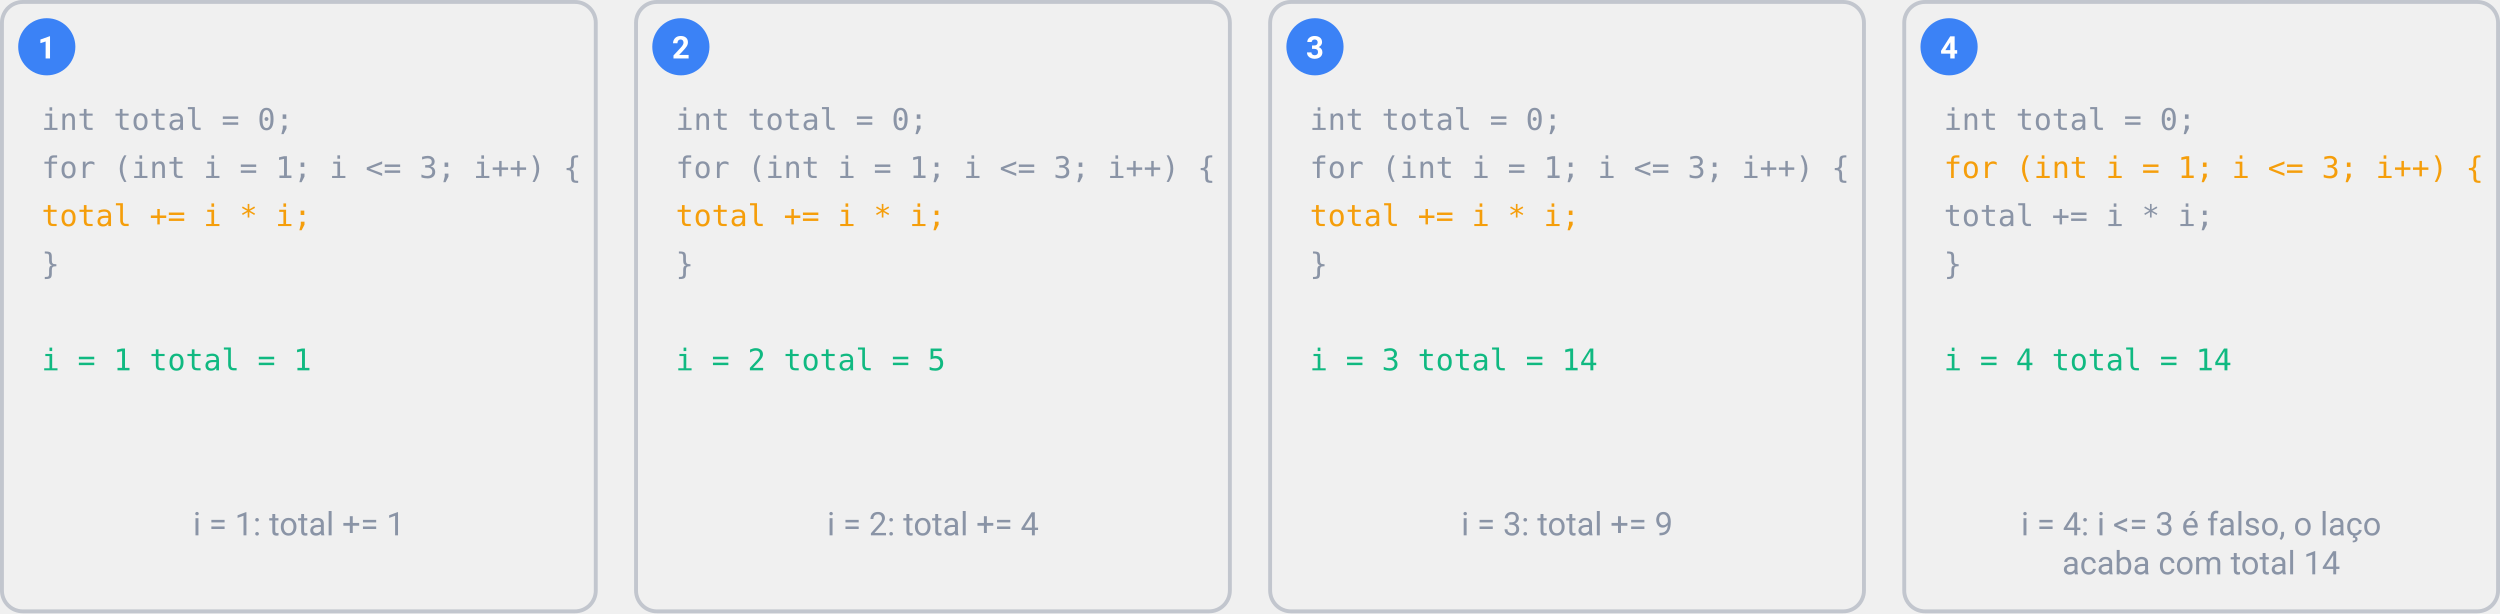
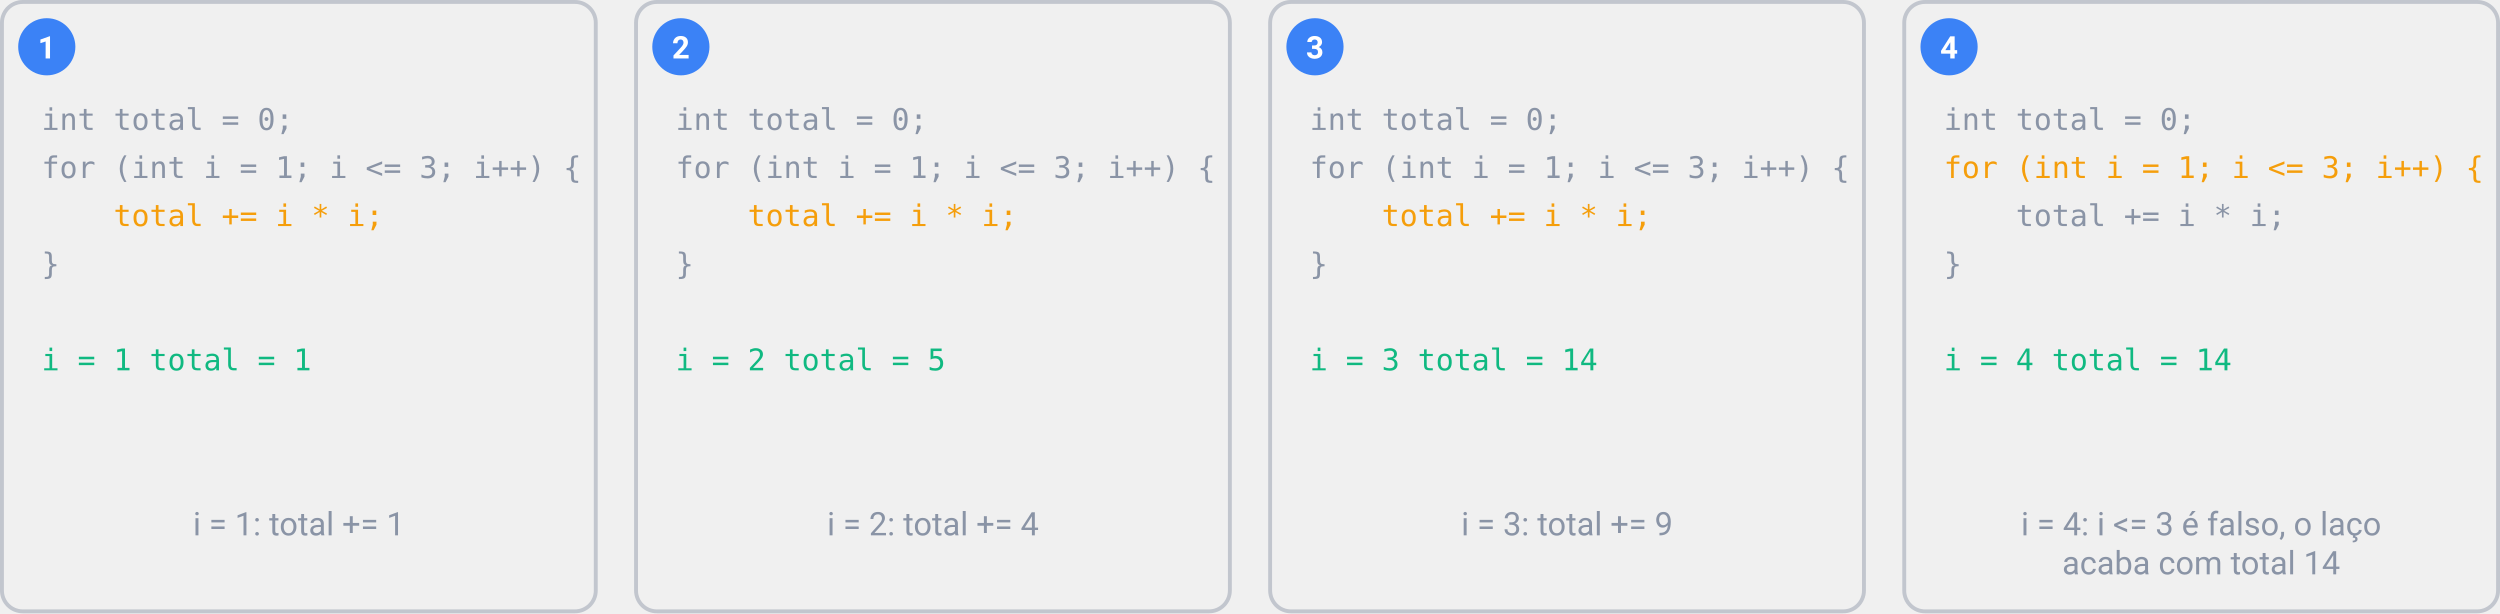
<svg xmlns="http://www.w3.org/2000/svg" viewBox="0 0 962 236" role="img" aria-label="Um laço for somando os quadrados de 1 a 3: total vai a 1, 5, 14, e o laço para quando i chega a 4">
  <g transform="translate(0 0)">
    <rect x="0.75" y="0.75" width="228.5" height="234.5" rx="8" fill="none" stroke="#8a94a6" stroke-opacity="0.45" stroke-width="1.5" />
    <circle cx="18" cy="18" r="11" fill="#3b82f6" />
    <text x="18" y="22.5" fill="#ffffff" font-size="12" font-weight="700" text-anchor="middle" font-family="-apple-system, 'Segoe UI', Roboto, sans-serif">1</text>
    <text x="16" y="50.0" fill="#8a94a6" font-size="11.5" text-anchor="start" font-family="ui-monospace, Menlo, Consolas, monospace">int total = 0;</text>
    <text x="16" y="68.5" fill="#8a94a6" font-size="11.5" text-anchor="start" font-family="ui-monospace, Menlo, Consolas, monospace">for (int i = 1; i &lt;= 3; i++) {</text>
-     <text x="16" y="87.0" fill="#f59e0b" font-size="11.5" text-anchor="start" font-family="ui-monospace, Menlo, Consolas, monospace">    total += i * i;</text>
+     <text x="16" y="87.0" fill="#f59e0b" font-size="11.5" text-anchor="start" font-family="ui-monospace, Menlo, Consolas, monospace" xml:space="preserve">    total += i * i;</text>
    <text x="16" y="105.5" fill="#8a94a6" font-size="11.5" text-anchor="start" font-family="ui-monospace, Menlo, Consolas, monospace">}</text>
    <text x="16" y="124.0" fill="#3b82f6" font-size="11.5" text-anchor="start" font-family="ui-monospace, Menlo, Consolas, monospace" />
    <text x="16" y="142.5" fill="#10b981" font-size="11.5" text-anchor="start" font-family="ui-monospace, Menlo, Consolas, monospace">i = 1   total = 1</text>
    <text x="115.0" y="206" fill="#8a94a6" font-size="12.5" text-anchor="middle" font-family="-apple-system, 'Segoe UI', Roboto, sans-serif">i = 1: total += 1</text>
  </g>
  <g transform="translate(244 0)">
    <rect x="0.75" y="0.75" width="228.5" height="234.5" rx="8" fill="none" stroke="#8a94a6" stroke-opacity="0.45" stroke-width="1.5" />
    <circle cx="18" cy="18" r="11" fill="#3b82f6" />
    <text x="18" y="22.5" fill="#ffffff" font-size="12" font-weight="700" text-anchor="middle" font-family="-apple-system, 'Segoe UI', Roboto, sans-serif">2</text>
    <text x="16" y="50.0" fill="#8a94a6" font-size="11.5" text-anchor="start" font-family="ui-monospace, Menlo, Consolas, monospace">int total = 0;</text>
    <text x="16" y="68.5" fill="#8a94a6" font-size="11.5" text-anchor="start" font-family="ui-monospace, Menlo, Consolas, monospace">for (int i = 1; i &lt;= 3; i++) {</text>
-     <text x="16" y="87.0" fill="#f59e0b" font-size="11.5" text-anchor="start" font-family="ui-monospace, Menlo, Consolas, monospace">    total += i * i;</text>
+     <text x="16" y="87.0" fill="#f59e0b" font-size="11.5" text-anchor="start" font-family="ui-monospace, Menlo, Consolas, monospace" xml:space="preserve">    total += i * i;</text>
    <text x="16" y="105.5" fill="#8a94a6" font-size="11.5" text-anchor="start" font-family="ui-monospace, Menlo, Consolas, monospace">}</text>
    <text x="16" y="124.0" fill="#3b82f6" font-size="11.5" text-anchor="start" font-family="ui-monospace, Menlo, Consolas, monospace" />
    <text x="16" y="142.5" fill="#10b981" font-size="11.5" text-anchor="start" font-family="ui-monospace, Menlo, Consolas, monospace">i = 2   total = 5</text>
    <text x="115.0" y="206" fill="#8a94a6" font-size="12.5" text-anchor="middle" font-family="-apple-system, 'Segoe UI', Roboto, sans-serif">i = 2: total += 4</text>
  </g>
  <g transform="translate(488 0)">
    <rect x="0.75" y="0.75" width="228.5" height="234.5" rx="8" fill="none" stroke="#8a94a6" stroke-opacity="0.45" stroke-width="1.5" />
    <circle cx="18" cy="18" r="11" fill="#3b82f6" />
    <text x="18" y="22.5" fill="#ffffff" font-size="12" font-weight="700" text-anchor="middle" font-family="-apple-system, 'Segoe UI', Roboto, sans-serif">3</text>
    <text x="16" y="50.0" fill="#8a94a6" font-size="11.5" text-anchor="start" font-family="ui-monospace, Menlo, Consolas, monospace">int total = 0;</text>
    <text x="16" y="68.5" fill="#8a94a6" font-size="11.5" text-anchor="start" font-family="ui-monospace, Menlo, Consolas, monospace">for (int i = 1; i &lt;= 3; i++) {</text>
-     <text x="16" y="87.0" fill="#f59e0b" font-size="11.5" text-anchor="start" font-family="ui-monospace, Menlo, Consolas, monospace">    total += i * i;</text>
+     <text x="16" y="87.0" fill="#f59e0b" font-size="11.5" text-anchor="start" font-family="ui-monospace, Menlo, Consolas, monospace" xml:space="preserve">    total += i * i;</text>
    <text x="16" y="105.5" fill="#8a94a6" font-size="11.5" text-anchor="start" font-family="ui-monospace, Menlo, Consolas, monospace">}</text>
    <text x="16" y="124.0" fill="#3b82f6" font-size="11.5" text-anchor="start" font-family="ui-monospace, Menlo, Consolas, monospace" />
    <text x="16" y="142.5" fill="#10b981" font-size="11.5" text-anchor="start" font-family="ui-monospace, Menlo, Consolas, monospace">i = 3   total = 14</text>
    <text x="115.0" y="206" fill="#8a94a6" font-size="12.5" text-anchor="middle" font-family="-apple-system, 'Segoe UI', Roboto, sans-serif">i = 3: total += 9</text>
  </g>
  <g transform="translate(732 0)">
    <rect x="0.75" y="0.75" width="228.5" height="234.5" rx="8" fill="none" stroke="#8a94a6" stroke-opacity="0.45" stroke-width="1.5" />
    <circle cx="18" cy="18" r="11" fill="#3b82f6" />
    <text x="18" y="22.5" fill="#ffffff" font-size="12" font-weight="700" text-anchor="middle" font-family="-apple-system, 'Segoe UI', Roboto, sans-serif">4</text>
    <text x="16" y="50.0" fill="#8a94a6" font-size="11.5" text-anchor="start" font-family="ui-monospace, Menlo, Consolas, monospace">int total = 0;</text>
    <text x="16" y="68.5" fill="#f59e0b" font-size="11.5" text-anchor="start" font-family="ui-monospace, Menlo, Consolas, monospace">for (int i = 1; i &lt;= 3; i++) {</text>
-     <text x="16" y="87.0" fill="#8a94a6" font-size="11.5" text-anchor="start" font-family="ui-monospace, Menlo, Consolas, monospace">    total += i * i;</text>
+     <text x="16" y="87.0" fill="#8a94a6" font-size="11.5" text-anchor="start" font-family="ui-monospace, Menlo, Consolas, monospace" xml:space="preserve">    total += i * i;</text>
    <text x="16" y="105.5" fill="#8a94a6" font-size="11.5" text-anchor="start" font-family="ui-monospace, Menlo, Consolas, monospace">}</text>
    <text x="16" y="124.0" fill="#3b82f6" font-size="11.5" text-anchor="start" font-family="ui-monospace, Menlo, Consolas, monospace" />
    <text x="16" y="142.5" fill="#10b981" font-size="11.5" text-anchor="start" font-family="ui-monospace, Menlo, Consolas, monospace">i = 4   total = 14</text>
    <text x="115.0" y="206" fill="#8a94a6" font-size="12.5" text-anchor="middle" font-family="-apple-system, 'Segoe UI', Roboto, sans-serif">i = 4: i &lt;= 3 é falso, o laço</text>
    <text x="115.0" y="221" fill="#8a94a6" font-size="12.5" text-anchor="middle" font-family="-apple-system, 'Segoe UI', Roboto, sans-serif">acaba com total 14</text>
  </g>
</svg>
